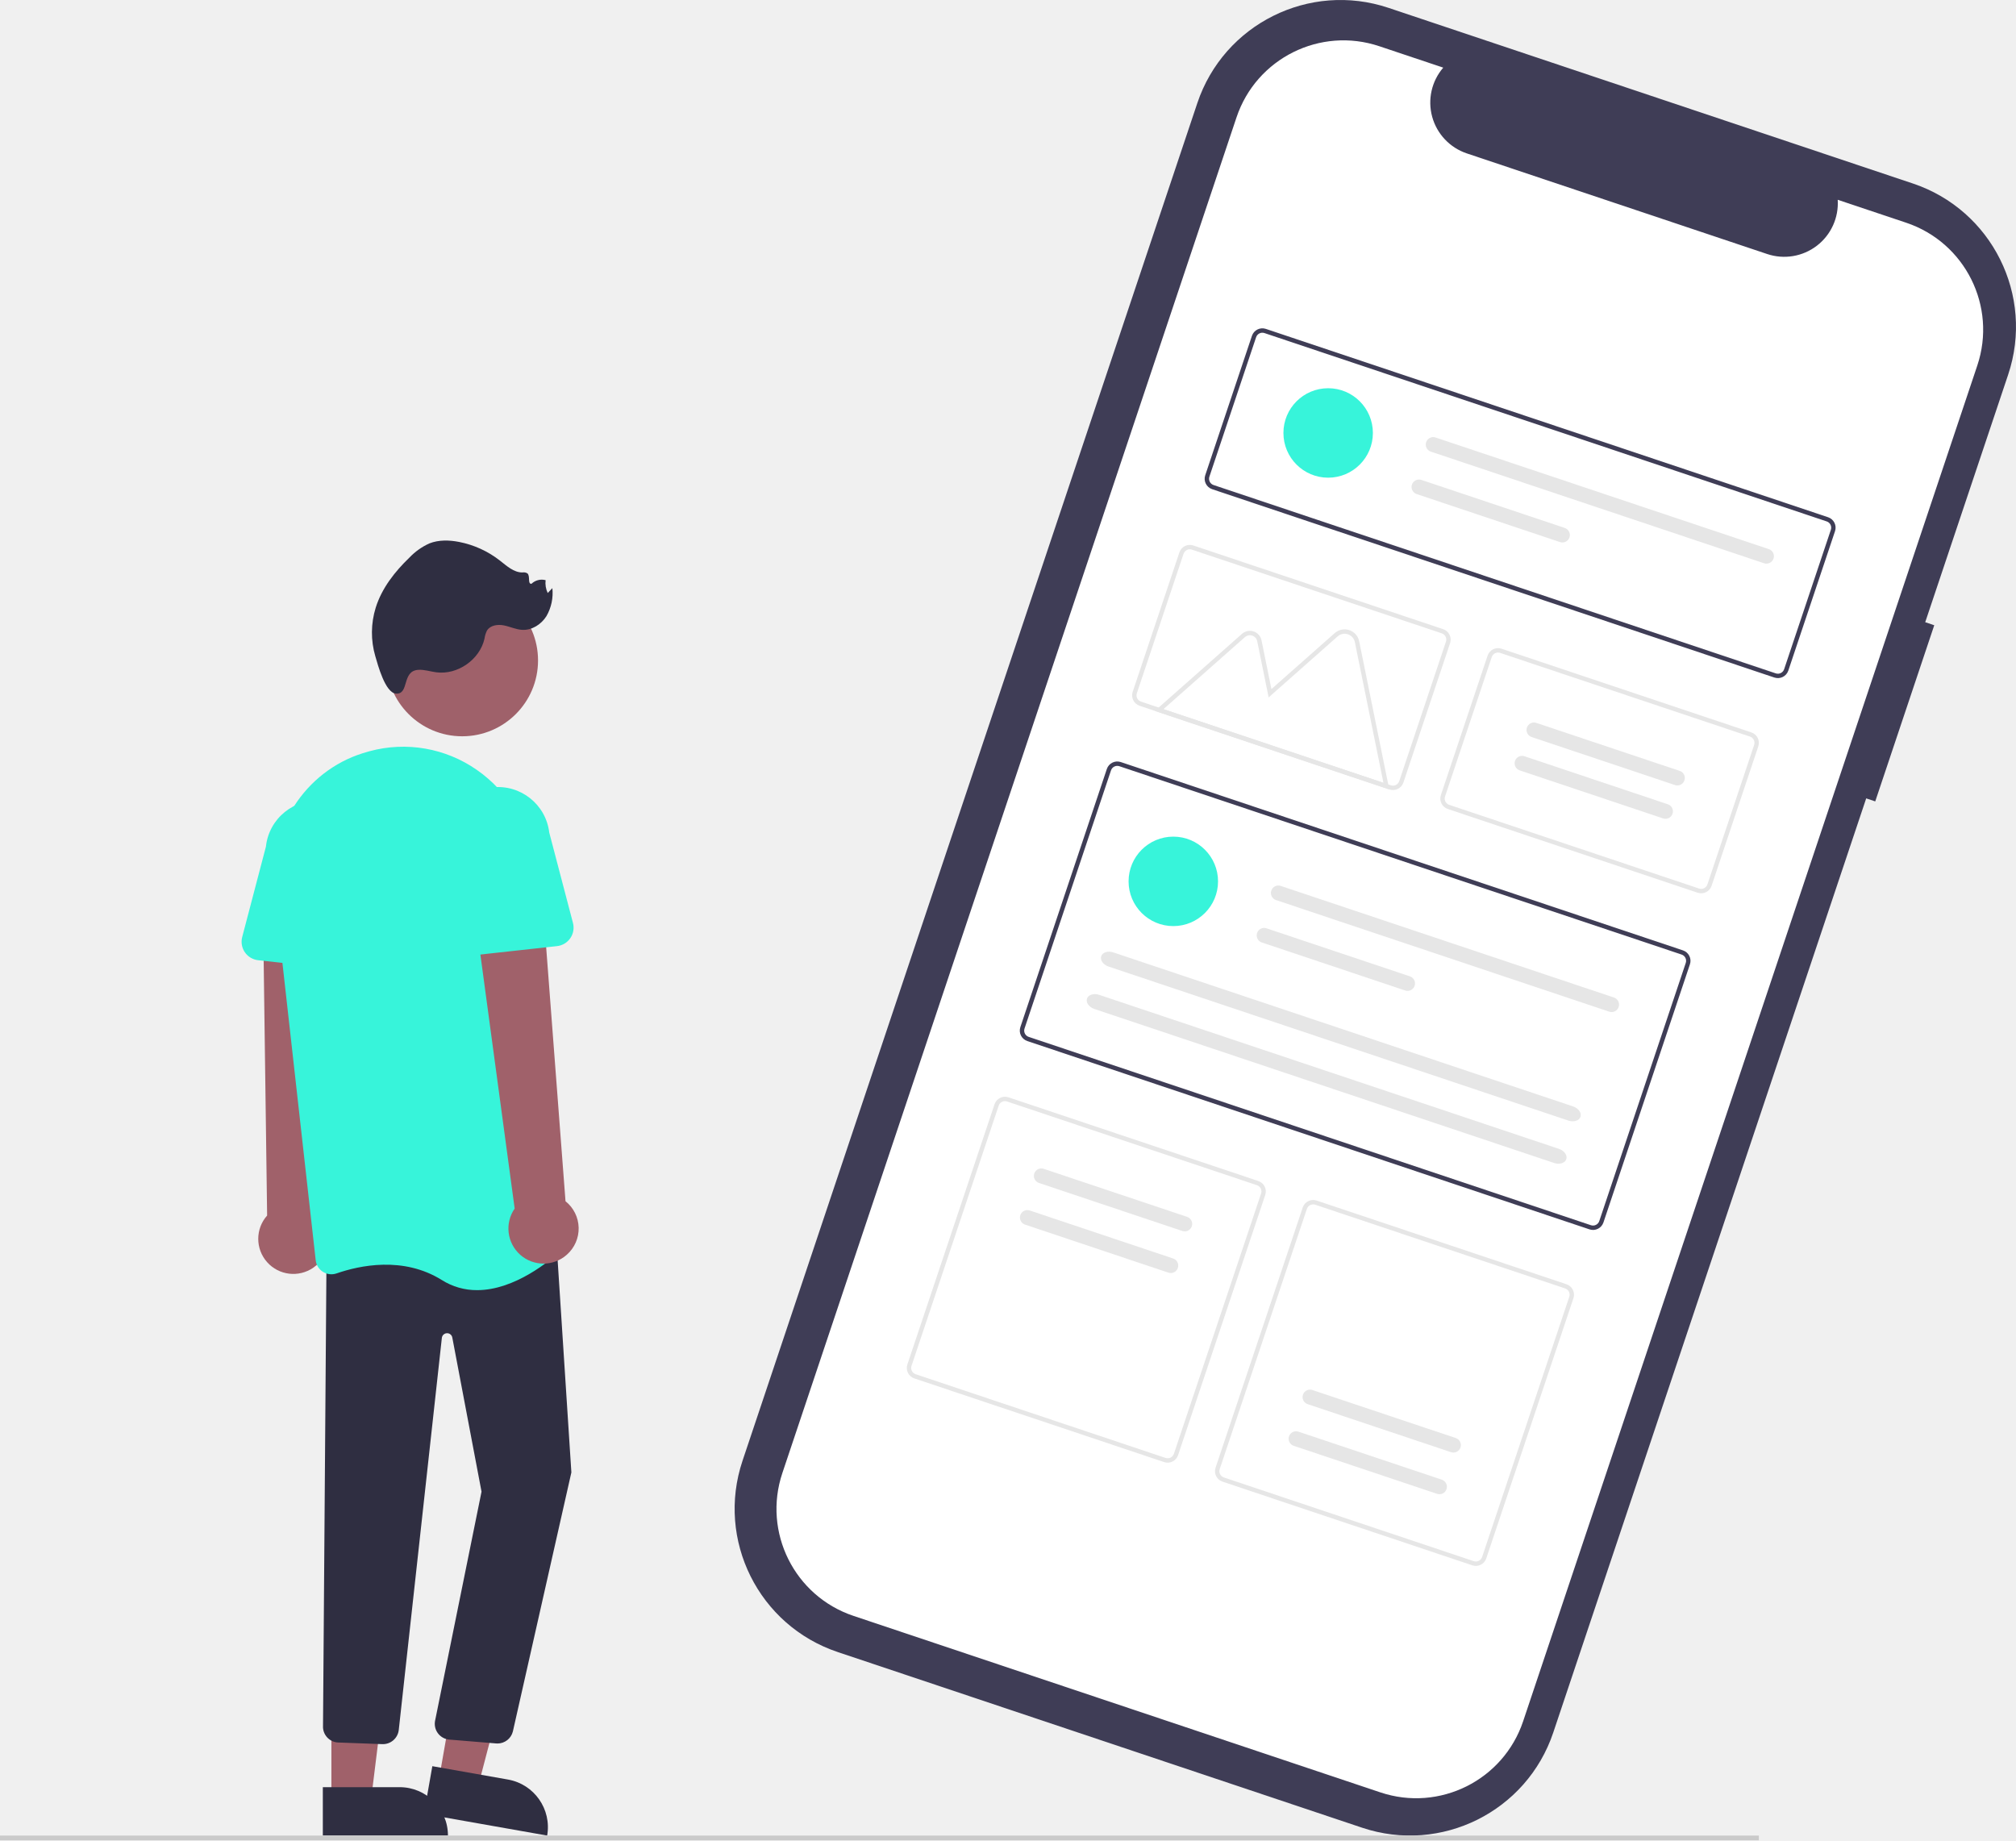
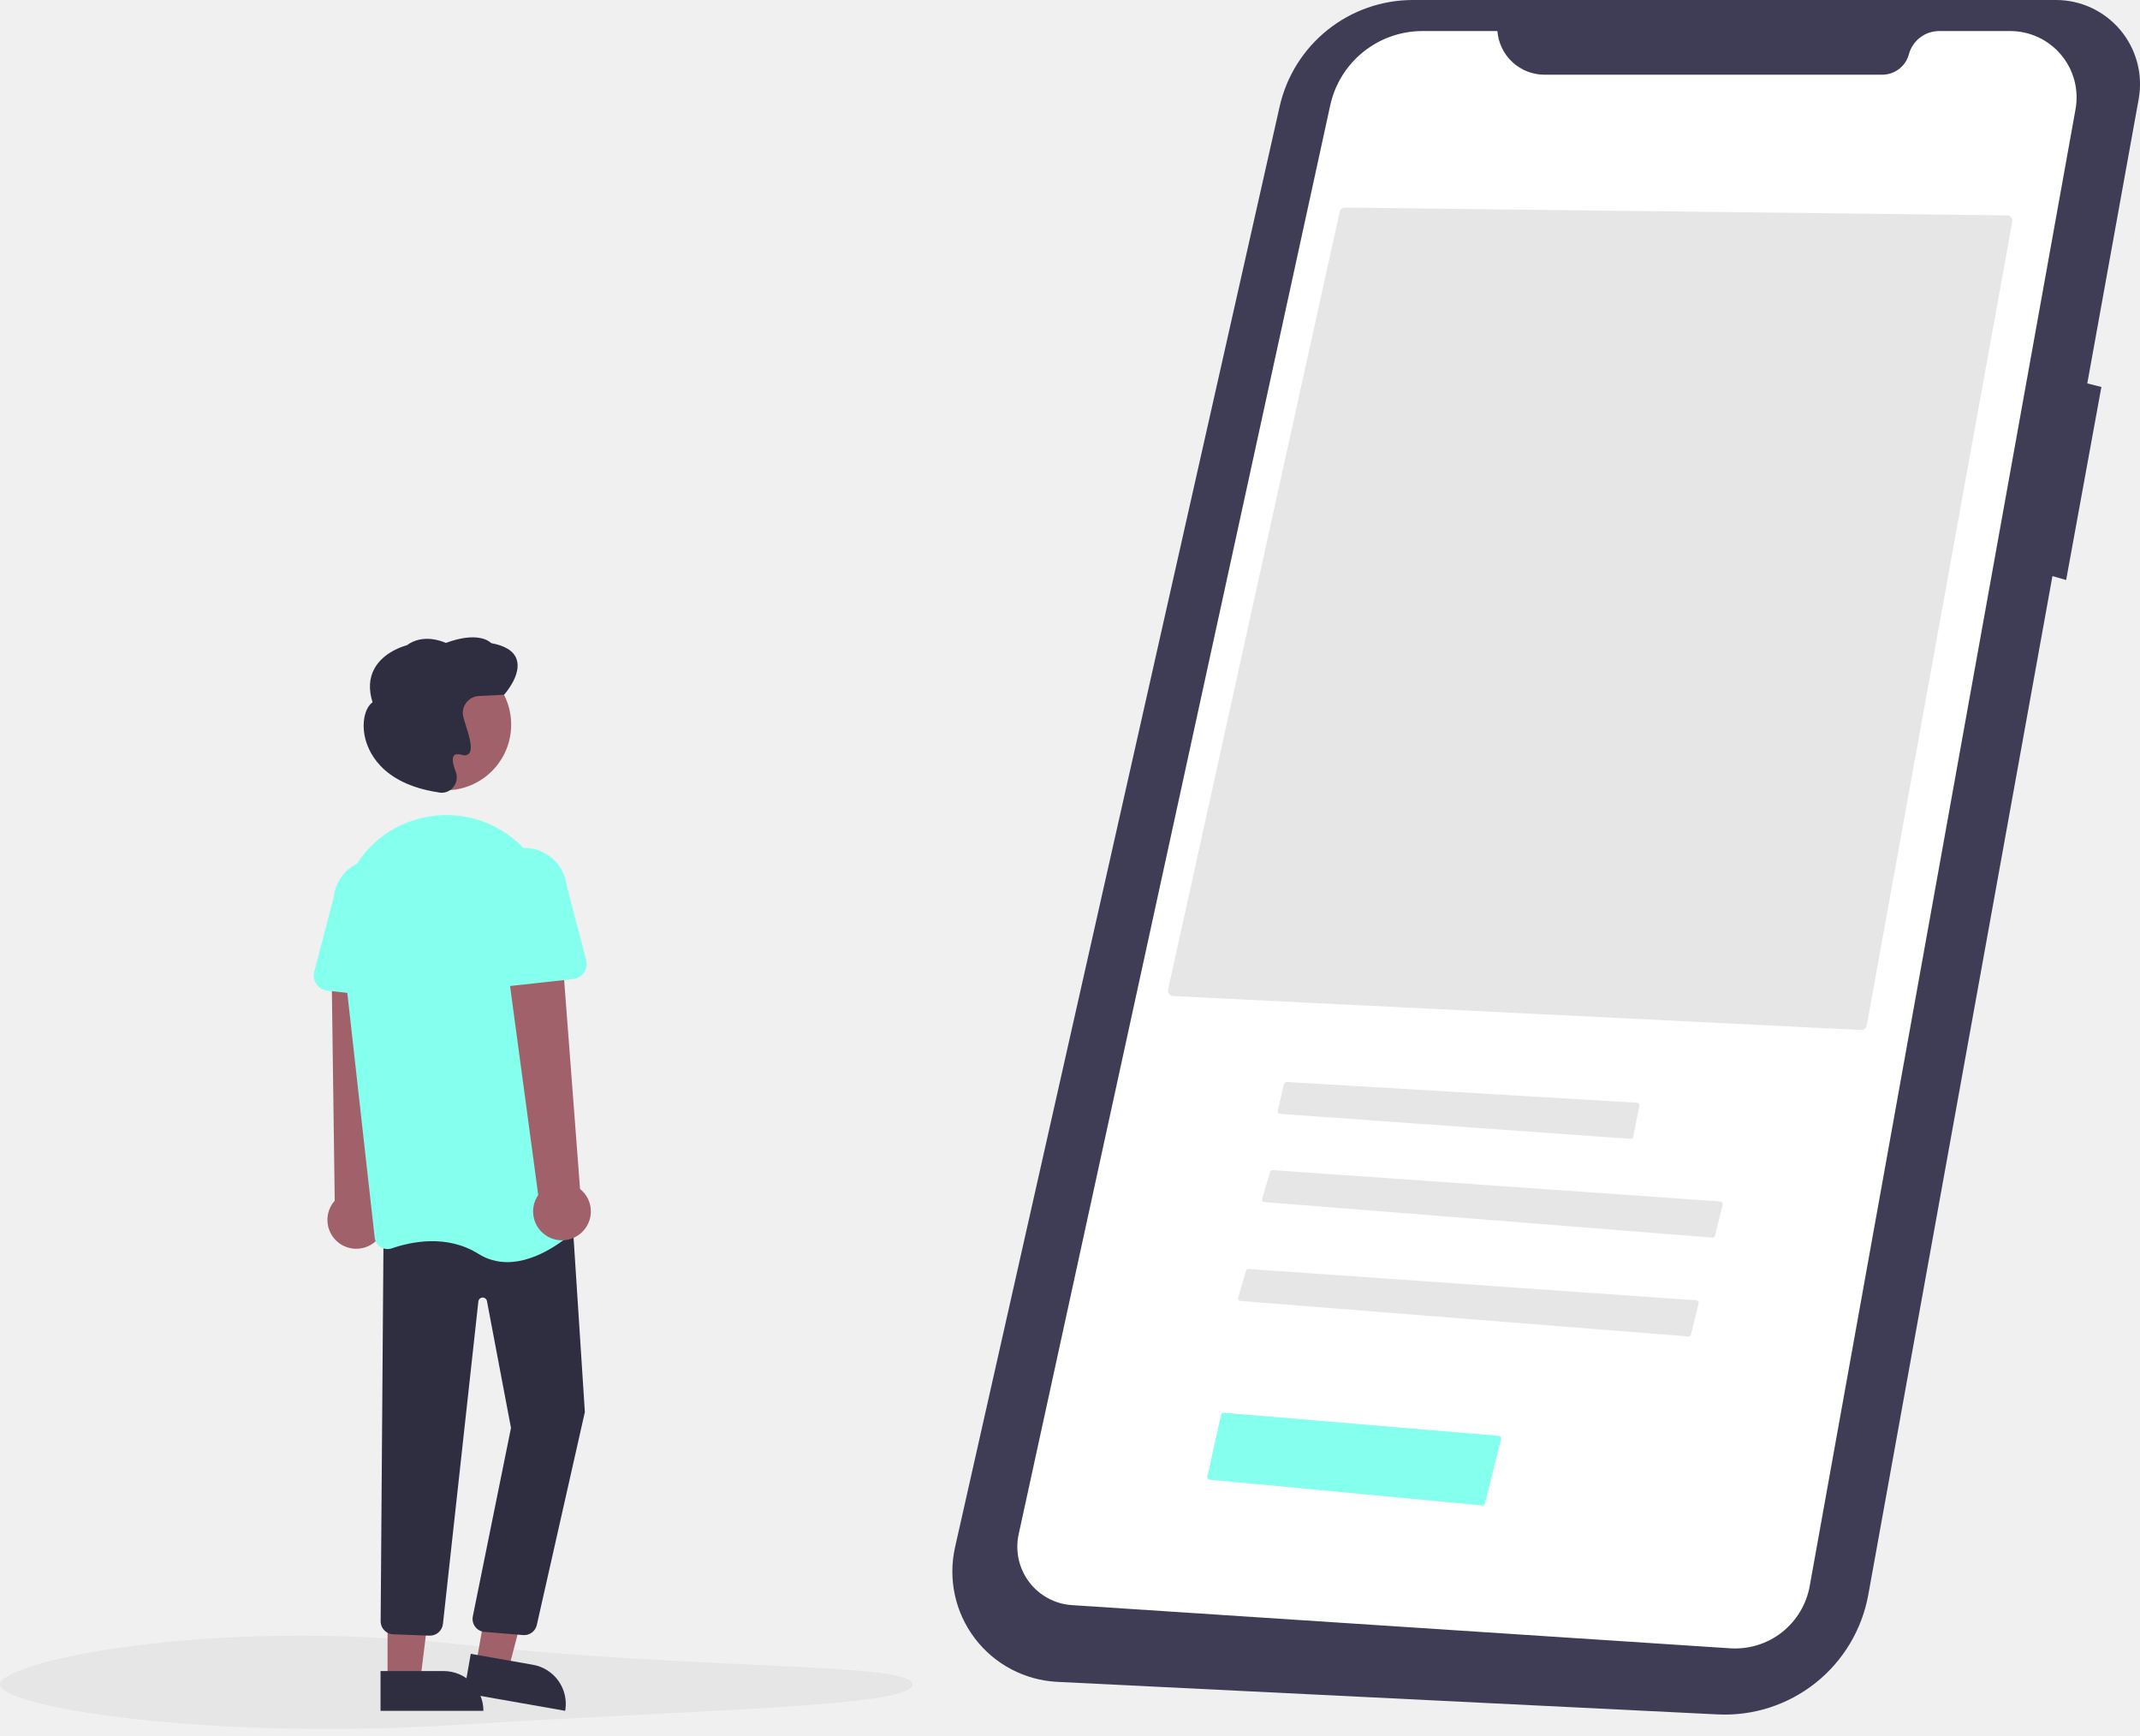
- <svg xmlns="http://www.w3.org/2000/svg" data-name="Layer 1" width="846.135" height="772.409" viewBox="0 0 846.135 772.409">
-   <path id="ef8ddbf2-422b-4660-b5cd-bfa08ac6b7d7-297" data-name="Path 2389" d="M988.757,326.216l-3.791-1.274,34.8-103.872a63.4,63.4,0,0,0-39.976-80.256l-.003-.001h0l-220.072-73.716a63.4,63.4,0,0,0-80.256,39.976l-.001.003h0l-190.892,569.85a63.4,63.4,0,0,0,39.976,80.256l.003.001h0l220.067,73.72a63.4,63.4,0,0,0,80.254-39.978h0l131.329-392.04,3.792,1.27Z" transform="translate(-176.9324 -63.79541)" fill="#3f3d56" />
-   <path id="fd0ceacc-b1f5-4281-8e70-8593bae263ea-298" data-name="Path 2390" d="M976.966,157.27l-28.726-9.623a22.495,22.495,0,0,1-29.592,22.77l-126.072-42.233a22.495,22.495,0,0,1-9.9-36l-26.83-8.988a47.348,47.348,0,0,0-59.935,29.856l-190.619,569.013a47.348,47.348,0,0,0,29.856,59.935h0l221.127,74.075a47.348,47.348,0,0,0,59.935-29.856h0l190.614-569.014a47.348,47.348,0,0,0-29.858-59.935Z" transform="translate(-176.9324 -63.79541)" fill="#fff" />
-   <path id="ff2c3c85-1cba-4c81-ad38-62c498a2a918-299" data-name="Path 2391" d="M921.666,348.168l-235.984-79.052a4.614,4.614,0,0,1-2.906-5.834l19.61-58.54a4.614,4.614,0,0,1,5.834-2.906l235.986,79.053a4.614,4.614,0,0,1,2.906,5.834l-19.61,58.538a4.614,4.614,0,0,1-5.834,2.906Zm-214.032-144.582a2.768,2.768,0,0,0-3.5,1.744l-19.61,58.538a2.768,2.768,0,0,0,1.744,3.5l235.985,79.053a2.768,2.768,0,0,0,3.5-1.744l19.613-58.535a2.768,2.768,0,0,0-1.744-3.5Z" transform="translate(-176.9324 -63.79541)" fill="#3f3d56" />
-   <path id="a7bacb06-5dda-4315-86f5-9fde62022a18-300" data-name="Path 2392" d="M844.079,579.783l-235.985-79.052a4.614,4.614,0,0,1-2.906-5.834l36.298-108.355a4.614,4.614,0,0,1,5.834-2.906l235.986,79.05a4.614,4.614,0,0,1,2.906,5.834l-36.3,108.357A4.614,4.614,0,0,1,844.079,579.783Zm-197.345-194.4a2.768,2.768,0,0,0-3.5,1.744l-36.298,108.355a2.768,2.768,0,0,0,1.744,3.5l235.986,79.053a2.768,2.768,0,0,0,3.5-1.744l36.3-108.357a2.768,2.768,0,0,0-1.744-3.5Z" transform="translate(-176.9324 -63.79541)" fill="#3f3d56" />
-   <path id="a78be333-998c-4fe1-92ac-6c17265b914a-301" data-name="Path 2393" d="M889.466,438.481l-104.879-35.139a4.614,4.614,0,0,1-2.906-5.834l19.61-58.538a4.614,4.614,0,0,1,5.834-2.906l104.882,35.138a4.614,4.614,0,0,1,2.906,5.834l-19.609,58.538A4.614,4.614,0,0,1,889.466,438.481Zm-82.927-100.665a2.768,2.768,0,0,0-3.5,1.744l-19.609,58.538a2.768,2.768,0,0,0,1.744,3.5l104.882,35.134a2.768,2.768,0,0,0,3.5-1.744l19.61-58.538a2.768,2.768,0,0,0-1.744-3.5Z" transform="translate(-176.9324 -63.79541)" fill="#e6e6e6" />
-   <path id="b3f2a87a-cc28-4d1a-8acd-979c53a8dd39-302" data-name="Path 2394" d="M665.545,677.456l-104.879-35.134a4.614,4.614,0,0,1-2.906-5.834l36.591-109.231a4.614,4.614,0,0,1,5.834-2.906l104.881,35.134a4.614,4.614,0,0,1,2.906,5.834l-36.593,109.231A4.614,4.614,0,0,1,665.545,677.456Zm-65.949-151.358a2.768,2.768,0,0,0-3.5,1.744l-36.592,109.231a2.768,2.768,0,0,0,1.744,3.5l104.883,35.135a2.768,2.768,0,0,0,3.5-1.744l36.591-109.231a2.768,2.768,0,0,0-1.744-3.5Z" transform="translate(-176.9324 -63.79541)" fill="#e6e6e6" />
-   <path id="bb07296c-c3fc-491e-8a85-4137ac9f94aa-303" data-name="Path 2395" d="M794.9,720.789l-104.883-35.135a4.614,4.614,0,0,1-2.906-5.834l36.591-109.231a4.614,4.614,0,0,1,5.834-2.906l104.883,35.135a4.614,4.614,0,0,1,2.906,5.834l-36.591,109.23A4.614,4.614,0,0,1,794.9,720.789Zm-65.949-151.358a2.768,2.768,0,0,0-3.5,1.744l-36.592,109.231a2.768,2.768,0,0,0,1.744,3.5l104.883,35.136a2.768,2.768,0,0,0,3.5-1.744l36.591-109.231a2.768,2.768,0,0,0-1.744-3.5Z" transform="translate(-176.9324 -63.79541)" fill="#e6e6e6" />
-   <circle id="a320c467-7a2a-401b-bd10-29e63d92c9f6" data-name="Ellipse 477" cx="492.449" cy="369.92" r="18.774" fill="#37f4da" />
-   <path id="b9e531ec-0ab3-46c5-ae54-579cfd03e1f5-304" data-name="Path 2396" d="M714.466,435.621a3.129,3.129,0,1,0-1.988,5.934l139.869,46.854a3.129,3.129,0,1,0,1.988-5.934h0Z" transform="translate(-176.9324 -63.79541)" fill="#e6e6e6" />
-   <path id="ad39a0b5-50a7-48f2-b8cb-2db0547457f7-305" data-name="Path 2397" d="M708.506,453.422a3.129,3.129,0,1,0-1.988,5.934l60.186,20.162a3.129,3.129,0,1,0,1.988-5.934h0Z" transform="translate(-176.9324 -63.79541)" fill="#e6e6e6" />
-   <path id="aac09e93-991f-40c6-86d0-b318c2c011d1-306" data-name="Path 2398" d="M644.205,463.535c-2.257-.756-4.539-.04-5.087,1.6s.843,3.582,3.1,4.338l192.976,64.645c2.257.756,4.539.04,5.087-1.6s-.843-3.582-3.1-4.338Z" transform="translate(-176.9324 -63.79541)" fill="#e6e6e6" />
-   <path id="f158e8ac-632b-46f0-9cf0-44644e76b9a4-307" data-name="Path 2399" d="M638.242,481.337c-2.257-.756-4.539-.04-5.087,1.6s.843,3.582,3.1,4.338l192.976,64.645c2.257.756,4.539.04,5.087-1.6s-.843-3.582-3.1-4.338Z" transform="translate(-176.9324 -63.79541)" fill="#e6e6e6" />
-   <circle id="b837b54e-04c2-4911-922a-03186401a785" data-name="Ellipse 478" cx="557.44" cy="181.718" r="18.774" fill="#37f4da" />
-   <path id="b88d563f-8e66-4064-9d4c-186cef5c87ad-308" data-name="Path 2400" d="M779.459,247.418a3.129,3.129,0,1,0-1.988,5.934h0l139.869,46.854a3.129,3.129,0,1,0,1.988-5.934h0Z" transform="translate(-176.9324 -63.79541)" fill="#e6e6e6" />
-   <path id="b990f7ae-58a3-4b3d-8dda-750e08426c01-309" data-name="Path 2401" d="M773.496,265.22a3.129,3.129,0,1,0-1.988,5.934l60.186,20.162a3.129,3.129,0,1,0,1.988-5.934Z" transform="translate(-176.9324 -63.79541)" fill="#e6e6e6" />
-   <path id="a3d5ec06-af2b-4b16-90b4-10a3978e7f3c-310" data-name="Path 2402" d="M760.019,395.128l-98.389-32.959,36.589-32.349a4.986,4.986,0,0,1,8.19,2.743l4.152,20.446,26.577-23.5a6.243,6.243,0,0,1,10.253,3.435Zm-94.776-33.693,92.334,30.931-11.993-59.051a4.4,4.4,0,0,0-7.225-2.42l-28.969,25.611-4.788-23.575a3.142,3.142,0,0,0-5.161-1.729Z" transform="translate(-176.9324 -63.79541)" fill="#e6e6e6" />
-   <path id="ad2d9a36-cccf-4762-a8b2-ae4cbcf1fc8d-311" data-name="Path 2404" d="M760.115,395.148l-104.882-35.134a4.614,4.614,0,0,1-2.906-5.834l19.609-58.538a4.614,4.614,0,0,1,5.834-2.906l104.883,35.135a4.614,4.614,0,0,1,2.906,5.834l-19.61,58.537a4.614,4.614,0,0,1-5.834,2.906Zm-82.93-100.665a2.768,2.768,0,0,0-3.5,1.744l-19.609,58.538a2.768,2.768,0,0,0,1.744,3.5l104.883,35.135a2.768,2.768,0,0,0,3.5-1.744l19.61-58.538a2.768,2.768,0,0,0-1.744-3.5Z" transform="translate(-176.9324 -63.79541)" fill="#e6e6e6" />
-   <path id="ff89cf89-8b1b-4dc3-86a1-ad04f586c716-312" data-name="Path 2405" d="M614.984,554.362a3.129,3.129,0,1,0-1.988,5.934l60.186,20.162a3.129,3.129,0,0,0,1.988-5.934Z" transform="translate(-176.9324 -63.79541)" fill="#e6e6e6" />
-   <path id="bdb6c5c0-7147-4e18-95bd-6c2e13251f4c-313" data-name="Path 2406" d="M609.128,571.842a3.129,3.129,0,1,0-1.988,5.934h0l60.187,20.166a3.129,3.129,0,0,0,1.988-5.934Z" transform="translate(-176.9324 -63.79541)" fill="#e6e6e6" />
-   <path id="e711c4eb-2570-4817-927e-bed9d0e120e8-314" data-name="Path 2408" d="M780.097,690.777a3.129,3.129,0,0,0,1.988-5.934l-60.186-20.162a3.129,3.129,0,0,0-1.988,5.934Z" transform="translate(-176.9324 -63.79541)" fill="#e6e6e6" />
-   <path id="ac126517-37f4-4549-a663-190a6b7a92b8-315" data-name="Path 2409" d="M785.953,673.296a3.129,3.129,0,1,0,1.988-5.934l-60.186-20.162a3.129,3.129,0,1,0-1.988,5.934Z" transform="translate(-176.9324 -63.79541)" fill="#e6e6e6" />
-   <path id="b0744aa1-6c52-44f5-8f87-5c835d602c4a-316" data-name="Path 2409" d="M879.953,393.296a3.129,3.129,0,1,0,1.988-5.934l-60.186-20.162a3.129,3.129,0,1,0-1.988,5.934Z" transform="translate(-176.9324 -63.79541)" fill="#e6e6e6" />
-   <path id="f9fb24f1-195d-4908-aecd-a74b480672b4-317" data-name="Path 2409" d="M874.953,407.296a3.129,3.129,0,1,0,1.988-5.934l-60.186-20.162a3.129,3.129,0,1,0-1.988,5.934Z" transform="translate(-176.9324 -63.79541)" fill="#e6e6e6" />
-   <g id="fb1fd747-6b67-4cb9-858c-4d0f6fa12359" data-name="Group 161">
-     <circle id="a5dd78ed-2df1-42f3-9bac-4ba46f4211fe" data-name="Ellipse 476" cx="193.99" cy="277.198" r="31.83" fill="#9f616a" />
-     <path id="f00778a4-99fe-4ded-96db-b98a687eaf54-318" data-name="Path 2387" d="M352.523,344.932c2.523-.151,4.987.7,7.493,1.035,8.965,1.19,18.29-5.315,20.27-14.139a10.848,10.848,0,0,1,1.037-3.378c1.38-2.253,4.522-2.682,7.112-2.164s5.046,1.73,7.684,1.869c4.073.214,7.983-2.294,10.154-5.747a19.488,19.488,0,0,0,2.492-11.77l-1.953,2.049a9.918,9.918,0,0,1-.884-5.39,6.255,6.255,0,0,0-5.925,1.516c-1.722.183-.422-3.193-1.7-4.36a2.959,2.959,0,0,0-2.082-.389c-3.663.035-6.626-2.766-9.512-5.021a40.42,40.42,0,0,0-17.071-7.787c-4.136-.807-8.534-.936-12.456.6a26.609,26.609,0,0,0-8.412,5.967c-6.141,5.9-11.579,12.843-14.133,20.97a35.3,35.3,0,0,0-.169,20.47c1.029,3.474,4.132,15.373,8.674,15.65C348.845,355.264,345.42,345.356,352.523,344.932Z" transform="translate(-176.9324 -63.79541)" fill="#2f2e41" />
-     <path id="edf96d50-4ce8-4ce1-a197-c1cb2bbecc75-319" data-name="Path 111" d="M308.446,595.84a14.64,14.64,0,0,0,2.154-22.345l5.679-126.767-28.913,3.245,1.68,124a14.72,14.72,0,0,0,19.4,21.871Z" transform="translate(-176.9324 -63.79541)" fill="#a0616a" />
-     <path id="a7c32b38-e526-409e-9958-50b8ffad01a0-320" data-name="Path 112" d="M361.191,810.428l16.456,2.893,16.264-62.1-21.561-4.27Z" transform="translate(-176.9324 -63.79541)" fill="#a0616a" />
-     <path id="b6720e1c-54ee-4da4-8e92-2cd2033f0b28-321" data-name="Path 113" d="M406.582,834.205l-51.723-9.137,3.53-19.984,31.74,5.607a20.293,20.293,0,0,1,16.454,23.514Z" transform="translate(-176.9324 -63.79541)" fill="#2f2e41" />
-     <path id="aff6290b-fbd1-41c3-8a68-a3ddd60c11e3-322" data-name="Path 114" d="M316.024,818.666h16.707l7.948-64.445h-24.658Z" transform="translate(-176.9324 -63.79541)" fill="#a0616a" />
-     <path id="f02f1576-8f9c-43fb-a0f1-30b59e5759a8-323" data-name="Path 115" d="M364.939,834.18h-52.511v-20.288h32.223a20.288,20.288,0,0,1,20.288,20.288Z" transform="translate(-176.9324 -63.79541)" fill="#2f2e41" />
-     <path id="b96fab23-cef4-43fc-8373-5902972d74dd-324" data-name="Path 116" d="M385.734,795.567a6.455,6.455,0,0,1-.78-.046l-19.666-1.618a6.651,6.651,0,0,1-5.829-7.382q.019-.166.047-.331l19.528-96.326-12.27-64.7a2.217,2.217,0,0,0-4.387.218l-18.069,164.396a6.71,6.71,0,0,1-7.1,6.047l-18.527-.69a6.661,6.661,0,0,1-6.182-6.311l1.48-198.656,96.055-12.006,6.71,103.63-.027.11-24.52,108.583A6.658,6.658,0,0,1,385.734,795.567Z" transform="translate(-176.9324 -63.79541)" fill="#2f2e41" />
-     <path id="b76097f2-52bd-497e-a273-af776f029639-325" data-name="Path 117" d="M377.186,605.286a27.407,27.407,0,0,1-14.8-4.233c-16.214-10.134-34.63-6.106-44.165-2.8a6.651,6.651,0,0,1-5.752-.655,6.556,6.556,0,0,1-3.031-4.84l-17.335-154.856c-2.906-25.945,12.723-50.338,37.161-58h0q1.377-.432,2.8-.819a53.926,53.926,0,0,1,44.935,7.8,54.791,54.791,0,0,1,23.4,40l14.6,155.89a6.552,6.552,0,0,1-2.087,5.461C407.795,592.968,392.944,605.284,377.186,605.286Z" transform="translate(-176.9324 -63.79541)" fill="#37f4da" />
-     <path id="b7c0fd9c-4296-4103-8950-cd245101458a-326" data-name="Path 118" d="M324.389,471.108l-39.118-4.3a7.792,7.792,0,0,1-6.685-9.722l9.957-37.95a21.64,21.64,0,1,1,43.034,4.611q-.013.122-.028.245l1.478,39.079a7.792,7.792,0,0,1-8.638,8.037Z" transform="translate(-176.9324 -63.79541)" fill="#37f4da" />
-     <path id="e4415faf-95a5-4fec-be4a-0e91d9da7267-327" data-name="Path 119" d="M414.836,590.412a14.64,14.64,0,0,0-.553-22.443l-9.639-126.527-28.331,6.378,16.631,123.218a14.72,14.72,0,0,0,21.893,19.374Z" transform="translate(-176.9324 -63.79541)" fill="#a0616a" />
-     <path id="bebc4112-7456-4b85-95f3-28c2273ba549-328" data-name="Path 120" d="M365.45,463.154a7.783,7.783,0,0,1-2.478-6l1.478-39.079a21.64,21.64,0,0,1,43.006-4.856l9.957,37.95a7.792,7.792,0,0,1-6.685,9.722l-39.118,4.3a7.783,7.783,0,0,1-6.16-2.041Z" transform="translate(-176.9324 -63.79541)" fill="#37f4da" />
+ <svg xmlns="http://www.w3.org/2000/svg" width="180" height="146" viewBox="0 0 180 146" fill="none">
+   <g clip-path="url(#clip0_31_68)">
+     <path d="M172.869 0H118.837C116.23 5.53822e-05 113.7 0.888 111.664 2.517C109.627 4.146 108.205 6.421 107.632 8.966L80.331 130.141C80.033 131.463 80.028 132.834 80.316 134.158C80.603 135.481 81.177 136.726 81.996 137.805C82.816 138.884 83.861 139.77 85.059 140.402C86.257 141.033 87.578 141.395 88.93 141.462L144.476 144.2C147.45 144.347 150.376 143.406 152.708 141.552C155.04 139.699 156.618 137.06 157.148 134.127L172.635 48.456L173.788 48.785L176.752 32.547L175.566 32.25L179.889 8.336C180.074 7.312 180.031 6.259 179.763 5.253C179.495 4.247 179.009 3.313 178.339 2.517C177.669 1.721 176.831 1.082 175.886 0.647C174.941 0.212 173.912 -0.009 172.871 -0L172.869 0Z" fill="#3F3D56" />
+     <path d="M125.95 2.612H119.643C117.832 2.612 116.075 3.232 114.665 4.369C113.254 5.506 112.274 7.091 111.888 8.862L85.682 129.048C85.531 129.74 85.531 130.457 85.682 131.149C85.834 131.841 86.132 132.492 86.558 133.058C86.984 133.624 87.526 134.091 88.149 134.427C88.772 134.764 89.46 134.962 90.166 135.008L145.531 138.64C147.093 138.742 148.638 138.265 149.871 137.301C151.104 136.336 151.939 134.951 152.217 133.409L174.578 9.185C174.723 8.381 174.69 7.555 174.481 6.765C174.272 5.975 173.892 5.241 173.368 4.614C172.844 3.988 172.19 3.484 171.45 3.138C170.711 2.792 169.904 2.612 169.088 2.612H163.105C162.526 2.612 161.963 2.803 161.503 3.156C161.043 3.508 160.713 4.003 160.562 4.562C160.429 5.056 160.137 5.493 159.731 5.804C159.325 6.115 158.828 6.284 158.316 6.284H129.913C128.911 6.283 127.947 5.905 127.212 5.225C126.478 4.544 126.027 3.611 125.95 2.612Z" fill="white" />
+     <path d="M156.556 86.633C156.663 86.637 156.769 86.602 156.853 86.534C156.937 86.466 156.994 86.371 157.013 86.265L169.257 18.648C169.268 18.584 169.266 18.518 169.25 18.454C169.234 18.391 169.204 18.332 169.163 18.281C169.122 18.231 169.071 18.19 169.013 18.162C168.954 18.133 168.891 18.118 168.826 18.117L113.122 17.459H113.117C113.016 17.46 112.918 17.495 112.84 17.559C112.761 17.623 112.707 17.711 112.685 17.81L98.251 83.232C98.237 83.296 98.237 83.362 98.251 83.426C98.265 83.49 98.292 83.55 98.331 83.603C98.37 83.654 98.42 83.697 98.477 83.728C98.534 83.758 98.597 83.776 98.662 83.779L156.556 86.633Z" fill="#E6E6E6" />
+     <path d="M108.216 91.005C108.166 91.005 108.116 91.022 108.077 91.053C108.037 91.085 108.009 91.129 107.998 91.178L107.476 93.415C107.469 93.447 107.468 93.48 107.475 93.512C107.481 93.543 107.495 93.573 107.514 93.6C107.533 93.626 107.558 93.647 107.586 93.663C107.614 93.679 107.646 93.688 107.678 93.691L137.147 95.787C137.202 95.79 137.256 95.774 137.299 95.74C137.343 95.707 137.373 95.659 137.383 95.605L137.885 93.017C137.891 92.986 137.89 92.953 137.883 92.922C137.876 92.891 137.862 92.862 137.842 92.836C137.822 92.811 137.798 92.79 137.769 92.775C137.741 92.76 137.71 92.752 137.678 92.75L108.23 91.005L108.216 91.005Z" fill="#E6E6E6" />
+     <path d="M144.019 104.096C144.072 104.101 144.125 104.086 144.168 104.055C144.212 104.023 144.242 103.978 144.255 103.926L144.894 101.332C144.902 101.301 144.902 101.267 144.896 101.235C144.89 101.203 144.877 101.173 144.857 101.146C144.838 101.12 144.813 101.098 144.785 101.082C144.756 101.066 144.724 101.057 144.692 101.054L107.058 98.421C107.007 98.417 106.956 98.43 106.914 98.46C106.872 98.489 106.841 98.532 106.827 98.581L106.164 100.822C106.154 100.854 106.152 100.888 106.157 100.921C106.162 100.954 106.175 100.985 106.194 101.013C106.213 101.041 106.237 101.064 106.266 101.08C106.295 101.097 106.327 101.107 106.361 101.11L144.019 104.096Z" fill="#E6E6E6" />
+     <path d="M141.998 112.41C142.051 112.415 142.104 112.4 142.147 112.369C142.191 112.337 142.221 112.292 142.234 112.24L142.873 109.646C142.881 109.614 142.881 109.581 142.875 109.549C142.869 109.517 142.856 109.487 142.836 109.46C142.817 109.434 142.792 109.412 142.764 109.396C142.735 109.38 142.703 109.371 142.671 109.368L105.037 106.735C104.986 106.731 104.935 106.744 104.893 106.773C104.851 106.803 104.82 106.846 104.806 106.895L104.143 109.136C104.133 109.168 104.131 109.202 104.136 109.235C104.141 109.268 104.154 109.299 104.173 109.327C104.192 109.355 104.216 109.378 104.245 109.394C104.274 109.411 104.306 109.421 104.34 109.424L141.998 112.41Z" fill="#E6E6E6" />
+     <path d="M76.749 141.68C76.749 143.56 59.547 143.76 38.374 145.085C17.221 146.407 0 143.56 0 141.68C0 139.799 17.302 136.016 38.374 138.275C59.547 140.545 76.749 139.799 76.749 141.68Z" fill="#E6E6E6" />
+     <path d="M124.666 126.623C124.719 126.629 124.773 126.615 124.817 126.583C124.861 126.552 124.892 126.506 124.904 126.454L126.255 121.049C126.263 121.018 126.264 120.985 126.258 120.953C126.252 120.921 126.239 120.891 126.22 120.864C126.201 120.838 126.176 120.815 126.148 120.799C126.12 120.783 126.088 120.773 126.056 120.771L102.945 118.826C102.891 118.822 102.838 118.838 102.794 118.87C102.751 118.902 102.72 118.948 102.707 119.001L101.555 124.188C101.548 124.219 101.548 124.251 101.555 124.282C101.561 124.313 101.574 124.343 101.593 124.369C101.612 124.394 101.636 124.416 101.664 124.432C101.691 124.448 101.722 124.457 101.754 124.46L124.666 126.623Z" fill="#85FFEE" />
+     <path d="M31.35 104.601C31.641 104.401 31.885 104.14 32.064 103.836C32.244 103.532 32.354 103.193 32.388 102.841C32.422 102.49 32.378 102.135 32.26 101.803C32.142 101.47 31.953 101.167 31.706 100.916L32.641 80.014L27.877 80.549L28.154 100.994C27.759 101.438 27.541 102.011 27.54 102.605C27.539 103.2 27.757 103.774 28.151 104.218C28.545 104.663 29.088 104.947 29.678 105.018C30.268 105.088 30.863 104.939 31.351 104.6L31.35 104.601Z" fill="#A0616A" />
+     <path d="M40.041 139.982L42.753 140.459L45.433 130.221L41.88 129.517L40.041 139.982Z" fill="#A0616A" />
+     <path d="M47.54 143.898L39.019 142.399L39.597 139.105L44.827 140.025C45.7 140.178 46.476 140.673 46.985 141.399C47.494 142.126 47.694 143.025 47.54 143.899L47.54 143.898Z" fill="#2F2E41" />
+     <path d="M32.599 141.34H35.352L36.662 130.715H32.599L32.599 141.34Z" fill="#A0616A" />
+     <path d="M40.661 143.899L32.008 143.899L32.008 140.554L37.318 140.554C38.204 140.554 39.054 140.906 39.681 141.534C40.308 142.161 40.661 143.012 40.661 143.899Z" fill="#2F2E41" />
+     <path d="M44.085 137.532C44.042 137.532 43.999 137.529 43.956 137.524L40.716 137.257C40.569 137.24 40.426 137.193 40.297 137.119C40.169 137.045 40.056 136.945 39.967 136.826C39.878 136.707 39.814 136.571 39.779 136.427C39.744 136.282 39.739 136.132 39.763 135.986L42.98 120.104L40.959 109.436C40.943 109.349 40.895 109.272 40.826 109.217C40.757 109.162 40.67 109.135 40.582 109.139C40.494 109.144 40.41 109.18 40.347 109.241C40.283 109.302 40.244 109.384 40.236 109.472L37.258 136.577C37.231 136.863 37.093 137.126 36.875 137.312C36.657 137.498 36.375 137.592 36.089 137.574L33.036 137.461C32.768 137.442 32.517 137.325 32.329 137.133C32.142 136.942 32.031 136.688 32.017 136.42L32.261 103.665L48.088 101.686L49.194 118.772L49.189 118.791L45.149 136.694C45.091 136.933 44.955 137.145 44.762 137.297C44.569 137.449 44.331 137.531 44.085 137.532Z" fill="#2F2E41" />
+     <path d="M37.48 66.471C40.526 66.471 42.996 64 42.996 60.952C42.996 57.904 40.526 55.433 37.48 55.433C34.434 55.433 31.965 57.904 31.965 60.952C31.965 64 34.434 66.471 37.48 66.471Z" fill="#A0616A" />
+     <path d="M42.677 106.158C41.814 106.163 40.968 105.921 40.239 105.46C37.567 103.789 34.533 104.453 32.962 104.998C32.806 105.052 32.64 105.071 32.475 105.052C32.311 105.034 32.154 104.978 32.014 104.89C31.876 104.803 31.759 104.686 31.673 104.548C31.586 104.41 31.532 104.254 31.515 104.092L28.658 78.56C28.179 74.282 30.754 70.26 34.781 68.996C34.932 68.949 35.086 68.904 35.243 68.862C36.496 68.522 37.808 68.461 39.087 68.683C40.366 68.905 41.581 69.405 42.647 70.147C43.732 70.898 44.639 71.878 45.305 73.017C45.971 74.157 46.38 75.429 46.502 76.743L48.907 102.446C48.923 102.613 48.901 102.781 48.841 102.937C48.782 103.093 48.687 103.233 48.564 103.347C47.721 104.127 45.273 106.158 42.677 106.158Z" fill="#85FFEE" />
+     <path d="M33.977 84.035L27.533 83.326C27.349 83.306 27.172 83.246 27.014 83.151C26.856 83.057 26.72 82.929 26.615 82.777C26.511 82.625 26.44 82.452 26.408 82.27C26.377 82.088 26.384 81.901 26.431 81.723L28.072 75.466C28.12 74.997 28.261 74.542 28.486 74.128C28.711 73.713 29.016 73.348 29.383 73.052C29.75 72.757 30.172 72.537 30.624 72.405C31.077 72.274 31.551 72.233 32.019 72.286C32.487 72.339 32.94 72.484 33.352 72.713C33.764 72.943 34.126 73.251 34.418 73.621C34.71 73.991 34.925 74.416 35.052 74.87C35.179 75.324 35.215 75.798 35.158 76.266L35.402 82.71C35.408 82.894 35.376 83.078 35.305 83.249C35.235 83.419 35.128 83.573 34.993 83.699C34.858 83.825 34.698 83.92 34.523 83.978C34.347 84.036 34.162 84.056 33.978 84.035L33.977 84.035Z" fill="#85FFEE" />
+     <path d="M48.881 103.706C49.145 103.473 49.356 103.184 49.497 102.861C49.638 102.538 49.707 102.187 49.698 101.834C49.69 101.482 49.604 101.135 49.447 100.819C49.29 100.503 49.065 100.225 48.789 100.005L47.201 79.144L42.533 80.195L45.272 100.511C44.934 101 44.786 101.595 44.857 102.185C44.928 102.775 45.212 103.319 45.657 103.713C46.102 104.107 46.676 104.324 47.27 104.322C47.864 104.321 48.437 104.102 48.88 103.706H48.881Z" fill="#A0616A" />
+     <path d="M40.743 82.724C40.608 82.598 40.502 82.444 40.431 82.274C40.361 82.103 40.328 81.919 40.335 81.735L40.579 75.291C40.526 74.826 40.566 74.355 40.695 73.904C40.825 73.454 41.042 73.034 41.334 72.667C41.626 72.301 41.987 71.996 42.396 71.769C42.806 71.542 43.257 71.398 43.722 71.346C44.187 71.293 44.658 71.333 45.108 71.463C45.558 71.592 45.978 71.809 46.344 72.101C46.71 72.393 47.016 72.754 47.242 73.165C47.469 73.575 47.612 74.025 47.665 74.491L49.306 80.748C49.352 80.927 49.36 81.113 49.328 81.295C49.297 81.477 49.226 81.65 49.122 81.802C49.017 81.954 48.881 82.082 48.723 82.177C48.564 82.271 48.388 82.331 48.204 82.351L41.759 83.06C41.576 83.08 41.39 83.061 41.215 83.002C41.04 82.944 40.879 82.849 40.744 82.723L40.743 82.724Z" fill="#85FFEE" />
+     <path d="M37.152 66.678C37.054 66.678 36.956 66.667 36.86 66.645L36.832 66.638C31.983 65.896 30.911 63.085 30.676 61.911C30.433 60.696 30.71 59.523 31.336 59.067C30.995 57.989 31.05 57.031 31.5 56.222C32.286 54.811 33.988 54.335 34.217 54.275C35.577 53.271 37.205 53.941 37.501 54.077C40.133 53.103 41.139 53.914 41.32 54.095C42.496 54.307 43.214 54.761 43.452 55.447C43.899 56.735 42.485 58.337 42.424 58.404L42.393 58.439L40.287 58.54C40.087 58.549 39.891 58.601 39.712 58.691C39.534 58.781 39.376 58.908 39.249 59.063C39.123 59.218 39.03 59.398 38.977 59.591C38.925 59.784 38.913 59.986 38.944 60.184C39.001 60.439 39.072 60.691 39.159 60.938C39.518 62.063 39.788 63.024 39.441 63.389C39.362 63.46 39.265 63.507 39.161 63.525C39.056 63.543 38.949 63.531 38.851 63.491C38.522 63.403 38.298 63.422 38.187 63.546C38.014 63.739 38.067 64.228 38.336 64.923C38.42 65.142 38.443 65.381 38.401 65.612C38.36 65.844 38.256 66.06 38.101 66.237C37.984 66.374 37.839 66.485 37.675 66.562C37.511 66.638 37.333 66.678 37.152 66.678H37.152Z" fill="#2F2E41" />
  </g>
-   <rect id="a6aa4d97-c7f3-4c66-8fef-1a835a984f6d" data-name="Rectangle 256" y="770.409" width="738.22" height="2" fill="#cacaca" />
+   <defs>
+     <clipPath id="clip0_31_68">
+       <rect width="180" height="145.424" fill="white" />
+     </clipPath>
+   </defs>
</svg>
